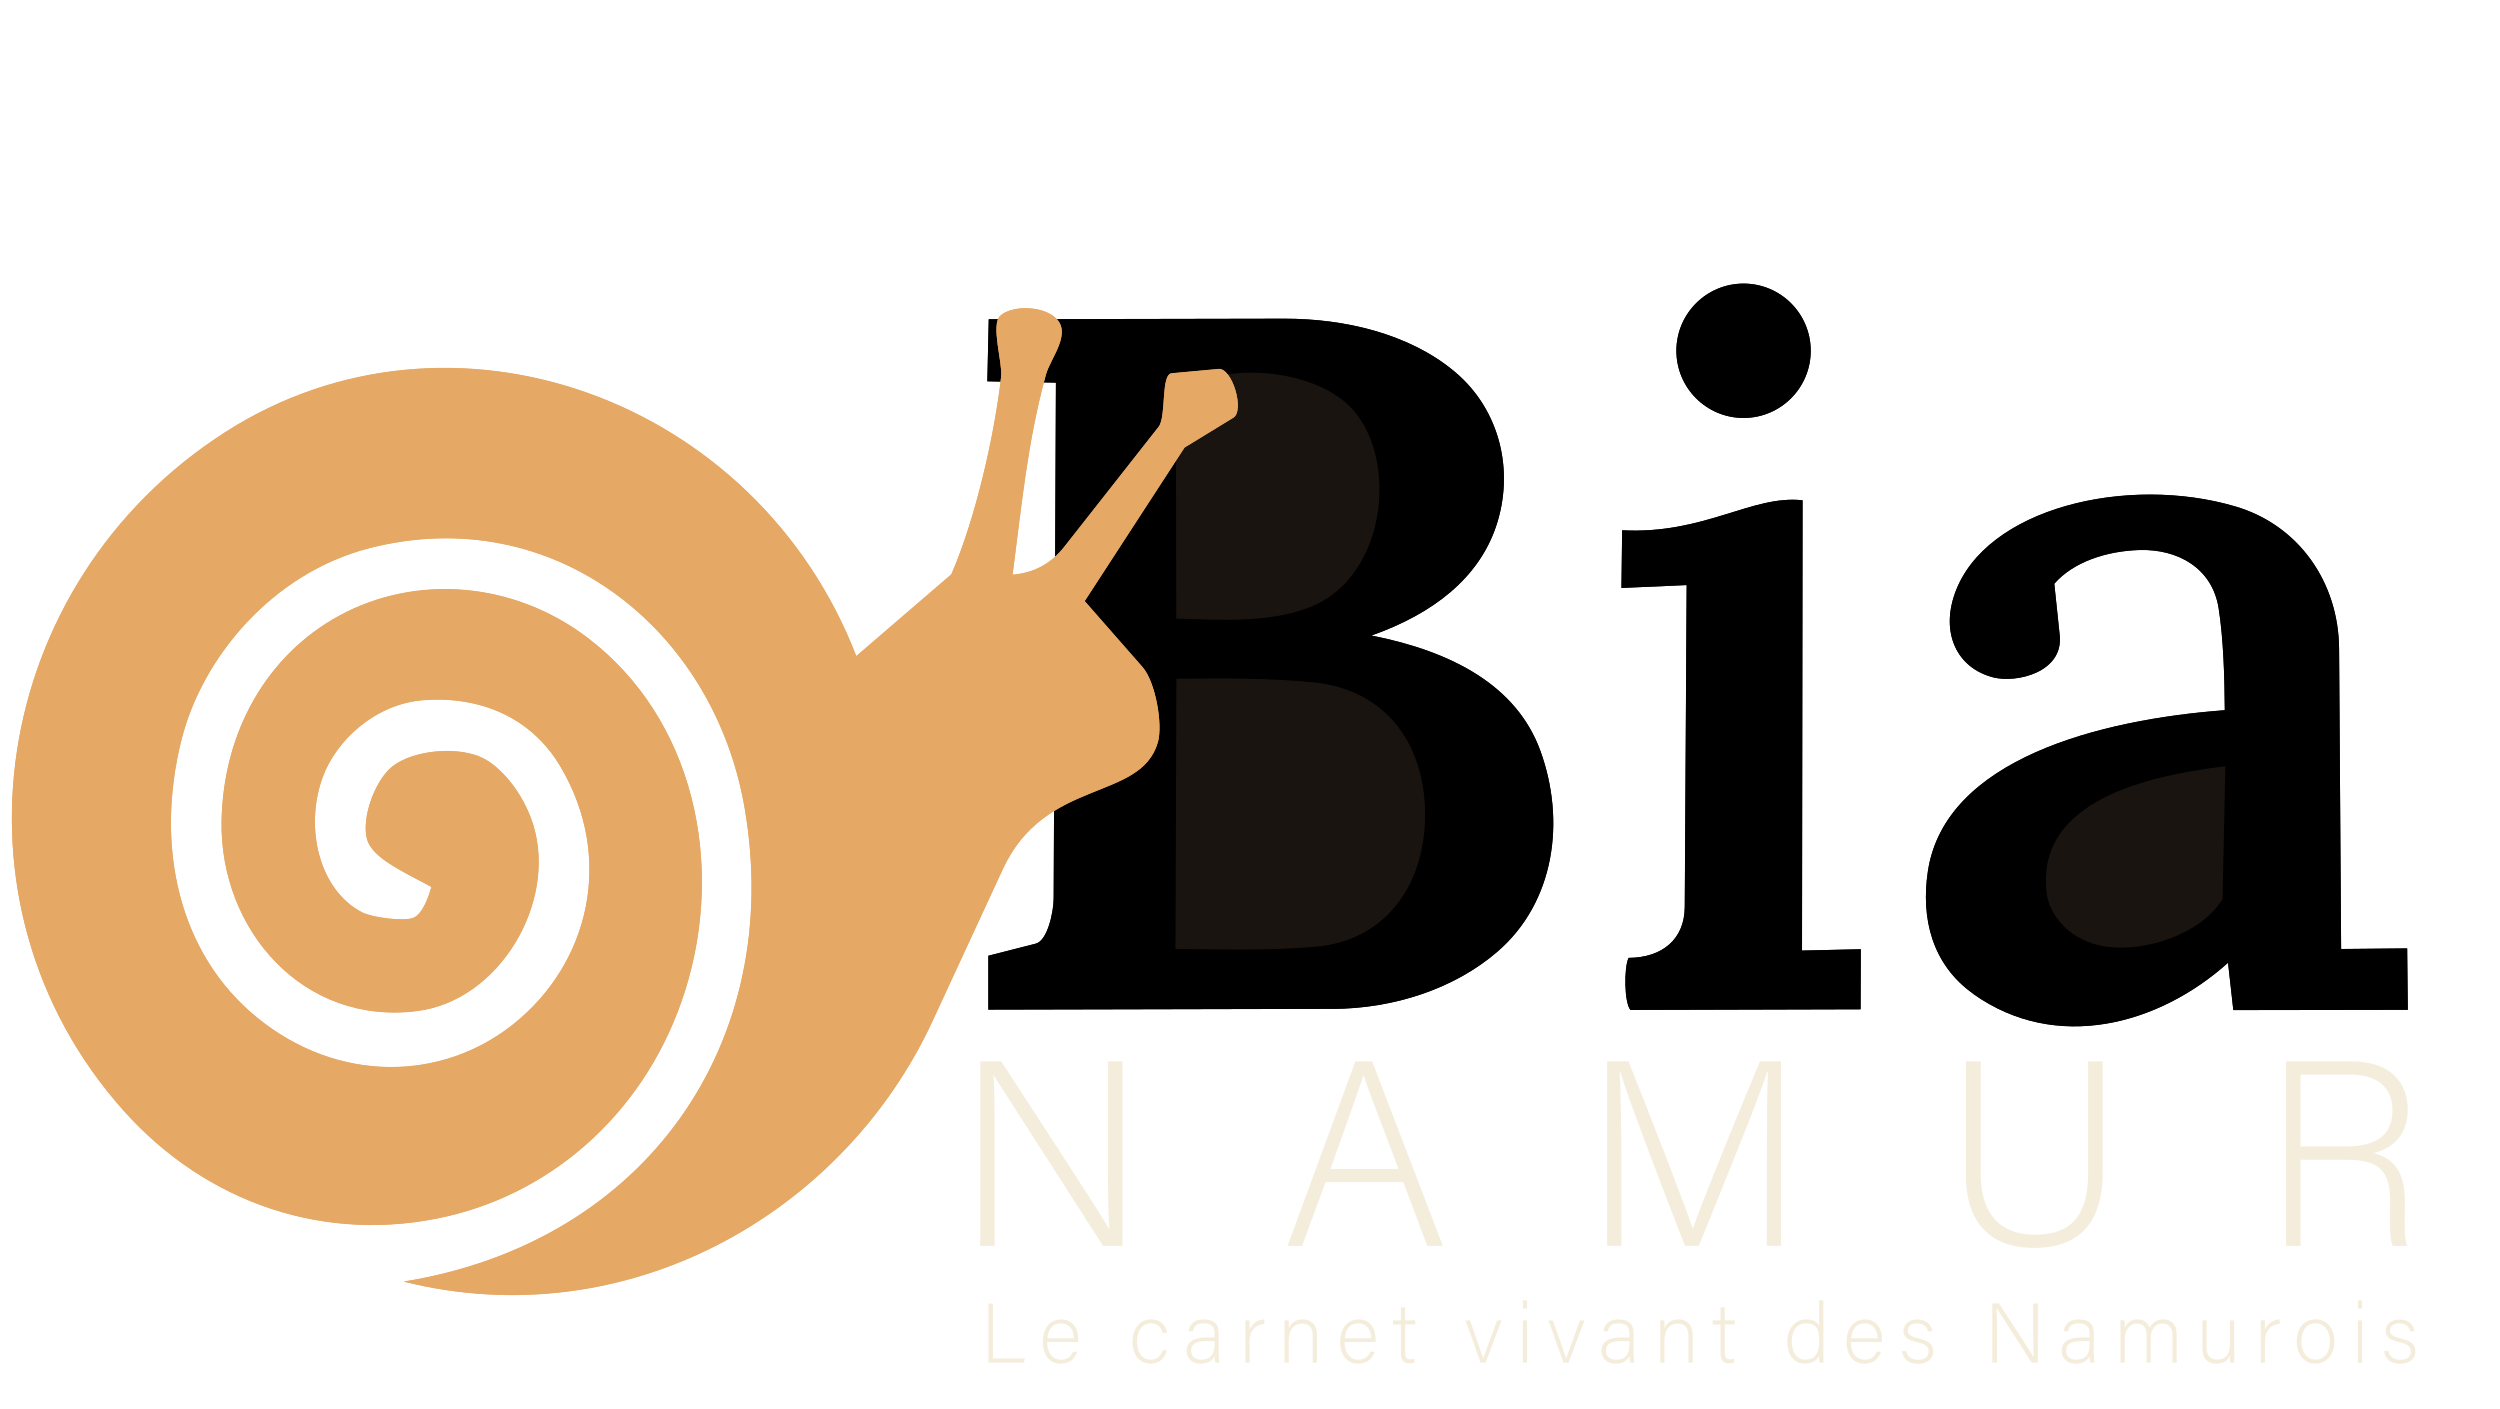
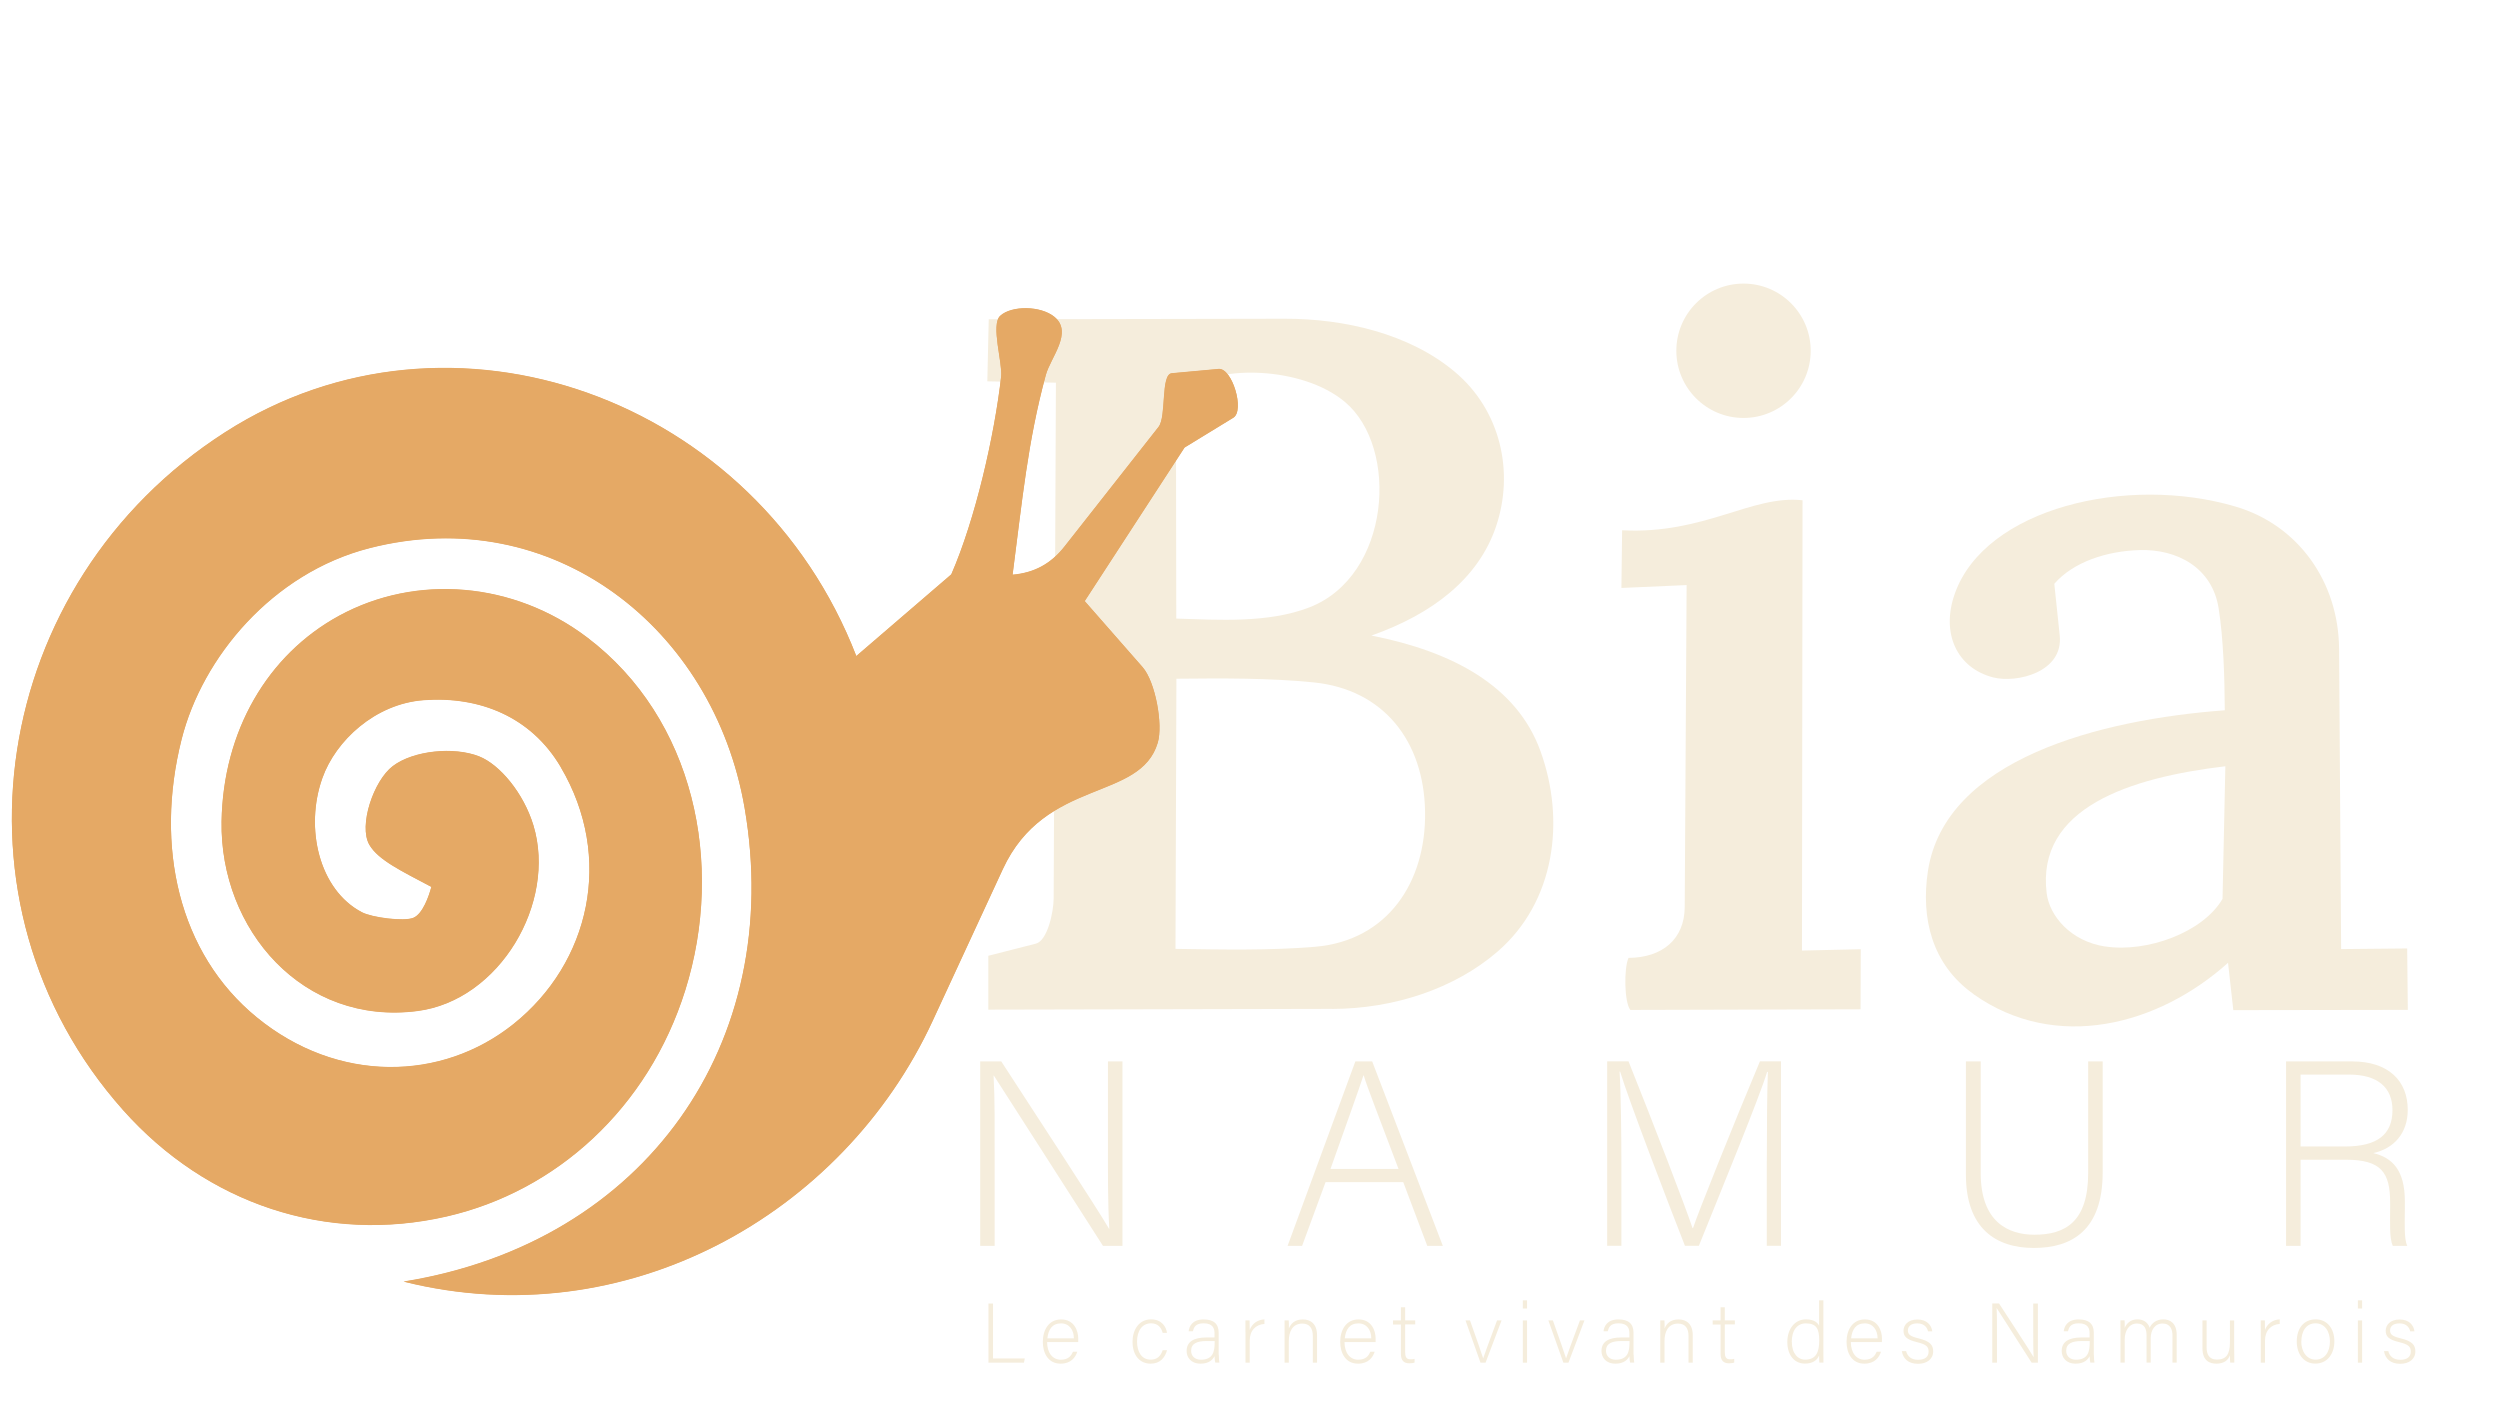
<svg xmlns="http://www.w3.org/2000/svg" id="Calque_1" baseProfile="tiny" version="1.2" viewBox="0 0 355 200">
  <g>
-     <path d="M257.13,49.81c0-5.27-4.27-9.54-9.54-9.54s-9.54,4.27-9.54,9.54,4.27,9.54,9.54,9.54,9.54-4.27,9.54-9.54ZM189.15,143.26c8.75-.02,17.4-2.86,23.52-8.16,8.11-7.02,9.67-18.54,6.07-28.47-3.34-9.2-12.41-14.11-24-16.39,8.77-3.09,15.19-8.14,17.68-15.44,2.65-7.76.67-16.56-5.86-22.03-6.45-5.4-15.66-7.53-24.17-7.52l-41.99.08-.2,8.81,9.74.19-.32,73.22c0,1.98-.89,6.02-2.53,6.44l-6.74,1.72v7.65l48.8-.11h0ZM280.22,141.14c11.74,8.33,26.3,4.41,36.16-4.44l.75,6.72,24.78-.04-.09-8.72-9.38.09-.29-42.63c-.06-9.5-5.77-17.56-14.68-20.2-15.4-4.56-35.57.21-39.88,12.34-2,5.64.28,10.58,5.43,11.91,3.34.87,10.01-.73,9.46-5.96l-.77-7.33c2.72-3.12,7.47-4.66,12.14-4.79,5.28-.14,10.29,2.47,11.2,8.29.69,4.42.84,9.85.87,14.46-17.71,1.32-39.75,6.94-42.16,22.86-1,6.64.55,13.23,6.46,17.42v.02ZM231.51,143.41l32.7-.09.03-8.53-8.35.19.08-63.94c-7.2-.8-13.94,4.87-25.62,4.26l-.1,8.19,9.26-.41-.27,45.72c-.03,4.57-3.18,7.19-7.98,7.22-.68,1.47-.61,6.32.26,7.39h-.01Z" fill="#1A1410" />
    <g>
-       <path d="M280.22,141.14c-5.91-4.19-7.46-10.78-6.46-17.42,2.41-15.93,24.45-21.55,42.16-22.86-.03-4.61-.18-10.04-.87-14.46-.91-5.82-5.92-8.44-11.2-8.29-4.67.13-9.43,1.67-12.14,4.79l.77,7.33c.55,5.22-6.12,6.82-9.46,5.96-5.15-1.34-7.44-6.28-5.43-11.91,4.31-12.13,24.49-16.9,39.88-12.34,8.91,2.64,14.61,10.7,14.68,20.2l.29,42.63,9.38-.09.09,8.72-24.78.04-.75-6.72c-9.86,8.85-24.42,12.77-36.16,4.44v-.02ZM298.96,134.4c5.88.89,13.83-1.96,16.64-6.76l.4-18.83c-13.51,1.6-26.89,5.89-25.37,18.05.4,3.18,3.38,6.8,8.33,7.55h0Z" />
+       <path d="M280.22,141.14c-5.91-4.19-7.46-10.78-6.46-17.42,2.41-15.93,24.45-21.55,42.16-22.86-.03-4.61-.18-10.04-.87-14.46-.91-5.82-5.92-8.44-11.2-8.29-4.67.13-9.43,1.67-12.14,4.79l.77,7.33c.55,5.22-6.12,6.82-9.46,5.96-5.15-1.34-7.44-6.28-5.43-11.91,4.31-12.13,24.49-16.9,39.88-12.34,8.91,2.64,14.61,10.7,14.68,20.2l.29,42.63,9.38-.09.09,8.72-24.78.04-.75-6.72c-9.86,8.85-24.42,12.77-36.16,4.44v-.02ZM298.96,134.4c5.88.89,13.83-1.96,16.64-6.76l.4-18.83c-13.51,1.6-26.89,5.89-25.37,18.05.4,3.18,3.38,6.8,8.33,7.55h0Z" fill="#f5eddc" />
      <g>
-         <path d="M231.51,143.41c-.87-1.07-.93-5.92-.26-7.39,4.8-.03,7.95-2.65,7.98-7.22l.27-45.72-9.26.41.1-8.19c11.69.61,18.42-5.06,25.62-4.26l-.08,63.94,8.35-.19-.03,8.53-32.7.09h.01Z" />
-         <circle cx="247.58" cy="49.81" r="9.54" />
+         <path d="M231.51,143.41c-.87-1.07-.93-5.92-.26-7.39,4.8-.03,7.95-2.65,7.98-7.22l.27-45.72-9.26.41.1-8.19c11.69.61,18.42-5.06,25.62-4.26l-.08,63.94,8.35-.19-.03,8.53-32.7.09h0Z" fill="#f5eddc" />
+         <circle cx="247.58" cy="49.81" r="9.54" fill="#f5eddc" />
      </g>
    </g>
-     <path d="M189.15,143.26l-48.81.11v-7.65l6.75-1.72c1.64-.42,2.52-4.46,2.53-6.44l.32-73.22-9.74-.19.2-8.81,41.99-.08c8.51-.02,17.72,2.12,24.17,7.52,6.53,5.46,8.51,14.27,5.86,22.03-2.49,7.3-8.91,12.35-17.68,15.44,11.59,2.28,20.67,7.19,24,16.39,3.6,9.93,2.04,21.45-6.07,28.47-6.12,5.3-14.78,8.14-23.52,8.16h0ZM185.9,86.26c11.58-4.46,12.84-22.7,5.06-29.2-6.16-5.15-18.16-5.09-21.42-2.06-1.23,1.14-2.55,4.58-2.55,6.36l.04,26.48c5.99.18,13.03.67,18.87-1.58ZM202.36,115.21c-.18-9.98-5.9-17.31-15.82-18.31-6.24-.63-13.05-.59-19.49-.52l-.13,38.36c6.57.1,13.53.24,19.85-.3,10.27-.88,15.77-9.19,15.59-19.22h0Z" />
+     <path d="M189.15,143.26l-48.81.11v-7.65l6.75-1.72c1.64-.42,2.52-4.46,2.53-6.44l.32-73.22-9.74-.19.2-8.81,41.99-.08c8.51-.02,17.72,2.12,24.17,7.52,6.53,5.46,8.51,14.27,5.86,22.03-2.49,7.3-8.91,12.35-17.68,15.44,11.59,2.28,20.67,7.19,24,16.39,3.6,9.93,2.04,21.45-6.07,28.47-6.12,5.3-14.78,8.14-23.52,8.16h0ZM185.9,86.26c11.58-4.46,12.84-22.7,5.06-29.2-6.16-5.15-18.16-5.09-21.42-2.06-1.23,1.14-2.55,4.58-2.55,6.36l.04,26.48c5.99.18,13.03.67,18.87-1.58h0ZM202.36,115.21c-.18-9.98-5.9-17.31-15.82-18.31-6.24-.63-13.05-.59-19.49-.52l-.13,38.36c6.57.1,13.53.24,19.85-.3,10.27-.88,15.77-9.19,15.59-19.22h0Z" fill="#f5eddc" />
  </g>
  <g>
-     <path d="M79.63,108.93c7.57,12.84,4.13,27.77-6.69,36.45-10.23,8.2-25.01,8.44-36.46-.91-11.16-9.11-14.52-24.34-10.7-39.5,2.93-11.62,12.88-23.63,26.71-27.16,26.05-6.66,48.86,11.42,53.24,36.9,5.74,33.36-14.05,61.73-48.41,67.26,31.49,7.89,62.37-9.47,75.11-37.03l9.96-21.53c6.04-13.05,19.53-9.56,22.01-17.98.76-2.58-.34-8.63-2.15-10.7l-8.23-9.39,14.18-21.81,6.92-4.23c1.66-1.01-.16-7.09-2.08-6.92l-6.65.61c-1.61.15-.73,6.15-1.88,7.62l-13.36,16.99c-1.95,2.48-4.33,3.73-7.37,4,1.37-10.49,2.14-18.88,4.72-28.37.68-2.49,3.91-6.04,1.22-8.25-1.95-1.6-6.11-1.62-7.7-.14-1.37,1.27.36,6.7.14,8.62-.96,8.45-3.68,20.3-7.08,28.09l-13.49,11.6c-14.21-36.72-57.6-52.32-89.62-31.79C-1.41,82.76-8.62,128.29,17.48,157.62c11.89,13.36,28.93,19,45.93,15.1,15.58-3.57,28.64-15.4,33.89-32.12,5.64-17.97,1.27-38.58-13.92-50.09-10.46-7.93-24.27-9.05-35.24-3.08-10.17,5.55-16.46,16.38-16.68,29.18-.26,15.39,11.57,29.05,27.84,26.93,11.65-1.52,19.76-15.38,16.44-26.35-1.39-4.57-4.76-8.63-7.72-9.8-3.56-1.4-9.31-.84-12.24,1.38-2.72,2.05-4.9,8.47-3.33,11.18,1.26,2.16,4.57,3.73,8.8,5.97-.34,1.3-1.22,3.85-2.56,4.4s-5.87-.04-7.3-.79c-6.09-3.18-8.14-11.96-5.62-19.06,1.88-5.3,7.49-10.56,14.4-11.07,7.9-.58,15.23,2.34,19.45,9.5v.03Z" fill="#E5A965" />
-     <path d="M79.63,108.93c-4.22-7.16-11.56-10.08-19.45-9.5-6.91.51-12.52,5.77-14.4,11.07-2.53,7.1-.47,15.88,5.62,19.06,1.43.75,5.96,1.34,7.3.79s2.22-3.1,2.56-4.4c-4.23-2.25-7.54-3.81-8.8-5.97-1.58-2.71.61-9.13,3.33-11.18,2.94-2.22,8.68-2.78,12.24-1.38,2.96,1.16,6.34,5.23,7.72,9.8,3.33,10.97-4.79,24.83-16.44,26.35-16.27,2.13-28.1-11.54-27.84-26.93.22-12.8,6.5-23.63,16.68-29.18,10.96-5.98,24.77-4.85,35.24,3.08,15.19,11.51,19.56,32.11,13.92,50.09-5.25,16.73-18.3,28.55-33.89,32.12-17.01,3.9-34.04-1.74-45.93-15.1C-8.62,128.32-1.4,82.79,31.98,61.39c32.02-20.53,75.41-4.93,89.62,31.79l13.49-11.6c3.4-7.79,6.12-19.64,7.08-28.09.22-1.92-1.5-7.35-.14-8.62,1.6-1.49,5.75-1.46,7.7.14,2.69,2.2-.55,5.76-1.22,8.25-2.58,9.49-3.35,17.88-4.72,28.37,3.05-.27,5.42-1.52,7.37-4l13.36-16.99c1.16-1.47.28-7.48,1.88-7.62l6.65-.61c1.92-.18,3.74,5.9,2.08,6.92l-6.92,4.23-14.18,21.81,8.23,9.39c1.81,2.07,2.91,8.12,2.15,10.7-2.48,8.42-15.97,4.92-22.01,17.98l-9.96,21.53c-12.74,27.56-43.61,44.92-75.11,37.03,34.37-5.53,54.15-33.9,48.41-67.26-4.38-25.48-27.19-43.56-53.24-36.9-13.83,3.54-23.78,15.54-26.71,27.16-3.82,15.16-.46,30.38,10.7,39.5,11.46,9.35,26.23,9.11,36.46.91,10.82-8.67,14.25-23.61,6.69-36.45v-.03Z" fill="#E5A965" />
+     <path d="M79.63,108.93c7.57,12.84,4.13,27.77-6.69,36.45-10.23,8.2-25.01,8.44-36.46-.91-11.16-9.11-14.52-24.34-10.7-39.5,2.93-11.62,12.88-23.63,26.71-27.16,26.05-6.66,48.86,11.42,53.24,36.9,5.74,33.36-14.05,61.73-48.41,67.26,31.49,7.89,62.37-9.47,75.11-37.03l9.96-21.53c6.04-13.05,19.53-9.56,22.01-17.98.76-2.58-.34-8.63-2.15-10.7l-8.23-9.39,14.18-21.81,6.92-4.23c1.66-1.01-.16-7.09-2.08-6.92l-6.65.61c-1.61.15-.73,6.15-1.88,7.62l-13.36,16.99c-1.95,2.48-4.33,3.73-7.37,4,1.37-10.49,2.14-18.88,4.72-28.37.68-2.49,3.91-6.04,1.22-8.25-1.95-1.6-6.11-1.62-7.7-.14-1.37,1.27.36,6.7.14,8.62-.96,8.45-3.68,20.3-7.08,28.09l-13.49,11.6c-14.21-36.72-57.6-52.32-89.62-31.79C-1.41,82.76-8.62,128.29,17.48,157.62c11.89,13.36,28.93,19,45.93,15.1,15.58-3.57,28.64-15.4,33.89-32.12,5.64-17.97,1.27-38.58-13.92-50.09-10.46-7.93-24.27-9.05-35.24-3.08-10.17,5.55-16.46,16.38-16.68,29.18-.26,15.39,11.57,29.05,27.84,26.93,11.65-1.52,19.76-15.38,16.44-26.35-1.39-4.57-4.76-8.63-7.72-9.8-3.56-1.4-9.31-.84-12.24,1.38-2.72,2.05-4.9,8.47-3.33,11.18,1.26,2.16,4.57,3.73,8.8,5.97-.34,1.3-1.22,3.85-2.56,4.4s-5.87-.04-7.3-.79c-6.09-3.18-8.14-11.96-5.62-19.06,1.88-5.3,7.49-10.56,14.4-11.07,7.9-.58,15.23,2.34,19.45,9.5v.03h0Z" fill="#e5a965" />
+     <path d="M79.63,108.93c-4.22-7.16-11.56-10.08-19.45-9.5-6.91.51-12.52,5.77-14.4,11.07-2.53,7.1-.47,15.88,5.62,19.06,1.43.75,5.96,1.34,7.3.79s2.22-3.1,2.56-4.4c-4.23-2.25-7.54-3.81-8.8-5.97-1.58-2.71.61-9.13,3.33-11.18,2.94-2.22,8.68-2.78,12.24-1.38,2.96,1.16,6.34,5.23,7.72,9.8,3.33,10.97-4.79,24.83-16.44,26.35-16.27,2.13-28.1-11.54-27.84-26.93.22-12.8,6.5-23.63,16.68-29.18,10.96-5.98,24.77-4.85,35.24,3.08,15.19,11.51,19.56,32.11,13.92,50.09-5.25,16.73-18.3,28.55-33.89,32.12-17.01,3.9-34.04-1.74-45.93-15.1C-8.62,128.32-1.4,82.79,31.98,61.39c32.02-20.53,75.41-4.93,89.62,31.79l13.49-11.6c3.4-7.79,6.12-19.64,7.08-28.09.22-1.92-1.5-7.35-.14-8.62,1.6-1.49,5.75-1.46,7.7.14,2.69,2.2-.55,5.76-1.22,8.25-2.58,9.49-3.35,17.88-4.72,28.37,3.05-.27,5.42-1.52,7.37-4l13.36-16.99c1.16-1.47.28-7.48,1.88-7.62l6.65-.61c1.92-.18,3.74,5.9,2.08,6.92l-6.92,4.23-14.18,21.81,8.23,9.39c1.81,2.07,2.91,8.12,2.15,10.7-2.48,8.42-15.97,4.92-22.01,17.98l-9.96,21.53c-12.74,27.56-43.61,44.92-75.11,37.03,34.37-5.53,54.15-33.9,48.41-67.26-4.38-25.48-27.19-43.56-53.24-36.9-13.83,3.54-23.78,15.54-26.71,27.16-3.82,15.16-.46,30.38,10.7,39.5,11.46,9.35,26.23,9.11,36.46.91,10.82-8.67,14.25-23.61,6.69-36.45v-.03h0Z" fill="#e5a965" />
  </g>
  <g>
-     <path d="M139.19,176.91v-26.19h2.99c4.08,6.29,13.66,20.92,15.3,23.76h.04c-.22-3.78-.19-7.63-.19-11.9v-11.86h2.06v26.19h-2.77c-3.89-6.06-13.62-21.29-15.49-24.17h-.04c.19,3.44.15,7.26.15,12.01v12.16h-2.06.01Z" fill="#F5EDDC" />
-     <path d="M188.23,167.86l-3.33,9.05h-2.06l9.62-26.19h2.39l10.03,26.19h-2.21l-3.41-9.05h-11.04,0ZM198.59,165.99c-2.92-7.78-4.42-11.52-4.94-13.28h-.04c-.64,1.98-2.32,6.62-4.68,13.28h9.66Z" fill="#F5EDDC" />
-     <path d="M250.89,164.86c0-5.12.04-10.03.15-12.65h-.11c-1.05,3.52-6.36,16.42-9.69,24.69h-1.98c-2.51-6.4-8.01-20.76-9.2-24.73h-.08c.19,2.99.26,9.09.26,13.58v11.15h-2.02v-26.19h3.03c3.59,8.98,8.12,20.73,9.09,23.68h.07c.6-1.91,5.84-14.97,9.5-23.68h2.99v26.19h-2.02v-12.05h0Z" fill="#F5EDDC" />
-     <path d="M281.26,150.72v15.86c0,6.96,3.93,8.75,7.63,8.75,4.38,0,7.63-1.83,7.63-8.75v-15.86h2.06v15.75c0,8.19-4.34,10.74-9.77,10.74s-9.65-2.81-9.65-10.4v-16.09h2.1,0Z" fill="#F5EDDC" />
-     <path d="M326.68,164.68v12.23h-2.06v-26.19h9.39c5.16,0,7.89,2.77,7.89,6.88,0,3.33-1.98,5.5-4.9,6.14,2.69.64,4.49,2.39,4.49,6.85v1.01c0,1.83-.15,4.3.34,5.31h-2.06c-.49-1.12-.37-3.22-.37-5.46v-.67c0-4.3-1.27-6.1-6.29-6.1h-6.44,0ZM326.68,162.8h6.32c4.6,0,6.73-1.72,6.73-5.16,0-3.22-2.1-5.05-6.17-5.05h-6.88v10.21Z" fill="#F5EDDC" />
+     <path d="M139.19,176.91v-26.19h2.99c4.08,6.29,13.66,20.92,15.3,23.76h.04c-.22-3.78-.19-7.63-.19-11.9v-11.86h2.06v26.19h-2.77c-3.89-6.06-13.62-21.29-15.49-24.17h-.04c.19,3.44.15,7.26.15,12.01v12.16h-2.06.01Z" fill="#f5eddc" />
+     <path d="M188.23,167.86l-3.33,9.05h-2.06l9.62-26.19h2.39l10.03,26.19h-2.21l-3.41-9.05h-11.04.01ZM198.59,165.99c-2.92-7.78-4.42-11.52-4.94-13.28h-.04c-.64,1.98-2.32,6.62-4.68,13.28h9.66,0Z" fill="#f5eddc" />
+     <path d="M250.89,164.86c0-5.12.04-10.03.15-12.65h-.11c-1.05,3.52-6.36,16.42-9.69,24.69h-1.98c-2.51-6.4-8.01-20.76-9.2-24.73h-.08c.19,2.99.26,9.09.26,13.58v11.15h-2.02v-26.19h3.03c3.59,8.98,8.12,20.73,9.09,23.68h.07c.6-1.91,5.84-14.97,9.5-23.68h2.99v26.19h-2.02v-12.05h.01Z" fill="#f5eddc" />
+     <path d="M281.26,150.72v15.86c0,6.96,3.93,8.75,7.63,8.75,4.38,0,7.63-1.83,7.63-8.75v-15.86h2.06v15.75c0,8.19-4.34,10.74-9.77,10.74s-9.65-2.81-9.65-10.4v-16.09h2.1,0Z" fill="#f5eddc" />
+     <path d="M326.68,164.68v12.23h-2.06v-26.19h9.39c5.16,0,7.89,2.77,7.89,6.88,0,3.33-1.98,5.5-4.9,6.14,2.69.64,4.49,2.39,4.49,6.85v1.01c0,1.83-.15,4.3.34,5.31h-2.06c-.49-1.12-.37-3.22-.37-5.46v-.67c0-4.3-1.27-6.1-6.29-6.1h-6.44,0ZM326.68,162.8h6.32c4.6,0,6.73-1.72,6.73-5.16,0-3.22-2.1-5.05-6.17-5.05h-6.88v10.21Z" fill="#f5eddc" />
  </g>
  <g>
-     <path d="M140.36,185.1h.65v7.8h4.51l-.12.6h-5.04v-8.4h0Z" fill="#F5EDDC" />
-     <path d="M148.69,190.57c.01,1.55.79,2.51,1.94,2.51s1.51-.64,1.73-1.13h.61c-.25.79-.89,1.69-2.36,1.69-1.82,0-2.53-1.57-2.53-3.09,0-1.71.85-3.19,2.6-3.19,1.85,0,2.43,1.59,2.43,2.72,0,.17,0,.34-.01.49h-4.41ZM152.49,190.04c-.01-1.19-.66-2.12-1.83-2.12-1.24,0-1.8.86-1.93,2.12h3.77-.01Z" fill="#F5EDDC" />
-     <path d="M165.72,191.73c-.29,1.05-.98,1.91-2.33,1.91-1.5,0-2.57-1.12-2.57-3.12,0-1.64.88-3.17,2.64-3.17,1.52,0,2.15,1.08,2.25,1.92h-.61c-.18-.7-.64-1.36-1.65-1.36-1.27,0-1.99,1.08-1.99,2.58s.67,2.58,1.93,2.58c.88,0,1.4-.44,1.71-1.34h.62Z" fill="#F5EDDC" />
-     <path d="M173.07,192.35c0,.53.05.95.08,1.14h-.58c-.05-.14-.08-.41-.11-.92-.2.44-.73,1.07-1.97,1.07-1.39,0-1.99-.9-1.99-1.8,0-1.32,1.02-1.92,2.82-1.92h1.14v-.61c0-.6-.18-1.4-1.55-1.4-1.21,0-1.39.64-1.52,1.13h-.6c.07-.66.48-1.68,2.13-1.68,1.37,0,2.13.58,2.13,1.89v3.11h.02ZM172.48,190.43h-1.18c-1.33,0-2.16.35-2.16,1.38,0,.75.54,1.27,1.38,1.27,1.71,0,1.96-1.14,1.96-2.43v-.22h0Z" fill="#F5EDDC" />
-     <path d="M176.85,189.13c0-1.01-.01-1.44-.01-1.63h.59c.01.19.02.58.02,1.34.35-.9,1.12-1.44,2.09-1.49v.65c-1.25.08-2.09.95-2.09,2.38v3.12h-.6v-4.37h0Z" fill="#F5EDDC" />
-     <path d="M182.41,189.01c0-.53,0-1.03-.01-1.51h.59c.02.19.04.97.02,1.14.26-.61.76-1.28,1.99-1.28,1.07,0,2.01.6,2.01,2.25v3.89h-.6v-3.79c0-1.07-.44-1.76-1.49-1.76-1.43,0-1.92,1.19-1.92,2.49v3.06h-.6v-4.49h.01Z" fill="#F5EDDC" />
-     <path d="M190.92,190.57c.01,1.55.79,2.51,1.94,2.51s1.51-.64,1.73-1.13h.61c-.25.79-.89,1.69-2.36,1.69-1.82,0-2.53-1.57-2.53-3.09,0-1.71.85-3.19,2.6-3.19,1.85,0,2.43,1.59,2.43,2.72,0,.17,0,.34-.01.49h-4.41ZM194.72,190.04c-.01-1.19-.66-2.12-1.83-2.12-1.24,0-1.8.86-1.93,2.12h3.77-.01Z" fill="#F5EDDC" />
-     <path d="M197.81,187.5h1.12v-1.87h.6v1.87h1.43v.56h-1.43v3.9c0,.67.14,1.06.72,1.06.18,0,.43-.01.62-.07v.53c-.2.08-.49.11-.74.11-.77,0-1.2-.38-1.2-1.34v-4.17h-1.12v-.58Z" fill="#F5EDDC" />
-     <path d="M208.74,187.5c.97,2.75,1.64,4.62,1.87,5.39h.01c.13-.44.8-2.23,1.97-5.39h.64l-2.27,6h-.72l-2.13-6h.64-.01Z" fill="#F5EDDC" />
-     <path d="M216.24,184.65h.6v1.16h-.6v-1.16ZM216.24,187.5h.6v6h-.6v-6Z" fill="#F5EDDC" />
-     <path d="M220.51,187.5c.97,2.75,1.64,4.62,1.87,5.39h.01c.13-.44.8-2.23,1.97-5.39h.64l-2.27,6h-.72l-2.13-6h.64-.01Z" fill="#F5EDDC" />
-     <path d="M231.98,192.35c0,.53.05.95.08,1.14h-.58c-.05-.14-.08-.41-.11-.92-.2.44-.73,1.07-1.97,1.07-1.39,0-1.99-.9-1.99-1.8,0-1.32,1.02-1.92,2.82-1.92h1.14v-.61c0-.6-.18-1.4-1.55-1.4-1.21,0-1.39.64-1.52,1.13h-.6c.07-.66.48-1.68,2.13-1.68,1.37,0,2.13.58,2.13,1.89v3.11h.02ZM231.39,190.43h-1.18c-1.33,0-2.16.35-2.16,1.38,0,.75.54,1.27,1.38,1.27,1.71,0,1.96-1.14,1.96-2.43v-.22h0Z" fill="#F5EDDC" />
-     <path d="M235.76,189.01c0-.53,0-1.03-.01-1.51h.59c.02.19.04.97.02,1.14.26-.61.76-1.28,1.99-1.28,1.07,0,2.01.6,2.01,2.25v3.89h-.6v-3.79c0-1.07-.44-1.76-1.49-1.76-1.43,0-1.92,1.19-1.92,2.49v3.06h-.6v-4.49h.01Z" fill="#F5EDDC" />
-     <path d="M243.2,187.5h1.12v-1.87h.6v1.87h1.43v.56h-1.43v3.9c0,.67.14,1.06.72,1.06.18,0,.43-.01.62-.07v.53c-.2.08-.49.11-.74.11-.77,0-1.2-.38-1.2-1.34v-4.17h-1.12v-.58Z" fill="#F5EDDC" />
-     <path d="M258.92,184.65v7.11c0,.58,0,1.13.01,1.73h-.58c-.02-.14-.04-.71-.04-1.01-.3.73-.97,1.15-2.01,1.15-1.56,0-2.5-1.27-2.5-3.07s1.02-3.21,2.65-3.21c1.2,0,1.68.52,1.86.9v-3.6h.61ZM254.44,190.54c0,1.64.85,2.53,1.88,2.53,1.58,0,2.01-1.09,2.01-2.72s-.37-2.43-1.91-2.43c-1.19,0-1.99.95-1.99,2.63h0Z" fill="#F5EDDC" />
-     <path d="M262.82,190.57c.01,1.55.79,2.51,1.94,2.51s1.51-.64,1.73-1.13h.61c-.25.79-.89,1.69-2.36,1.69-1.82,0-2.53-1.57-2.53-3.09,0-1.71.85-3.19,2.6-3.19,1.85,0,2.43,1.59,2.43,2.72,0,.17,0,.34-.01.49h-4.41ZM266.62,190.04c-.01-1.19-.66-2.12-1.83-2.12-1.24,0-1.8.86-1.93,2.12h3.77-.01Z" fill="#F5EDDC" />
-     <path d="M270.66,191.84c.2.78.76,1.25,1.7,1.25,1.07,0,1.5-.49,1.5-1.16s-.29-1.02-1.63-1.34c-1.55-.37-1.93-.84-1.93-1.63s.62-1.59,1.98-1.59,2,.83,2.1,1.68h-.6c-.11-.5-.5-1.13-1.52-1.13s-1.34.52-1.34,1c0,.55.29.83,1.48,1.12,1.69.41,2.11.96,2.11,1.86,0,1.09-.89,1.76-2.15,1.76-1.37,0-2.13-.72-2.3-1.8h.61v-.02Z" fill="#F5EDDC" />
-     <path d="M282.9,193.49v-8.4h.96c1.31,2.01,4.38,6.7,4.91,7.62h.01c-.07-1.21-.06-2.45-.06-3.81v-3.8h.66v8.4h-.89c-1.25-1.94-4.37-6.82-4.96-7.75h-.01c.06,1.1.05,2.33.05,3.85v3.9h-.67Z" fill="#F5EDDC" />
-     <path d="M297.33,192.35c0,.53.05.95.08,1.14h-.58c-.05-.14-.08-.41-.11-.92-.2.44-.73,1.07-1.97,1.07-1.39,0-1.99-.9-1.99-1.8,0-1.32,1.02-1.92,2.82-1.92h1.14v-.61c0-.6-.18-1.4-1.55-1.4-1.21,0-1.39.64-1.52,1.13h-.6c.07-.66.48-1.68,2.13-1.68,1.37,0,2.14.58,2.14,1.89v3.11h0ZM296.74,190.43h-1.18c-1.33,0-2.16.35-2.16,1.38,0,.75.54,1.27,1.38,1.27,1.71,0,1.96-1.14,1.96-2.43v-.22h0Z" fill="#F5EDDC" />
-     <path d="M301.11,189.04c0-.52,0-1.08-.01-1.55h.59c.01.2.04.72.02,1.07.25-.6.8-1.21,1.8-1.21.84,0,1.5.42,1.74,1.19.3-.62.9-1.19,1.96-1.19.92,0,1.88.53,1.88,2.19v3.95h-.6v-3.87c0-.8-.29-1.68-1.4-1.68s-1.69.94-1.69,2.1v3.45h-.59v-3.86c0-.88-.26-1.69-1.37-1.69s-1.73,1.03-1.73,2.25v3.3h-.6v-4.45h0Z" fill="#F5EDDC" />
-     <path d="M317.26,191.74c0,.59.01,1.52.01,1.75h-.58c-.02-.16-.04-.55-.04-1.04-.25.71-.86,1.19-1.93,1.19-.86,0-1.97-.34-1.97-2.17v-3.97h.59v3.83c0,.88.28,1.73,1.46,1.73,1.34,0,1.85-.76,1.85-2.47v-3.08h.6v4.25-.02Z" fill="#F5EDDC" />
-     <path d="M321.03,189.13c0-1.01-.01-1.44-.01-1.63h.59c.01.19.02.58.02,1.34.35-.9,1.12-1.44,2.09-1.49v.65c-1.25.08-2.09.95-2.09,2.38v3.12h-.6v-4.37h0Z" fill="#F5EDDC" />
-     <path d="M331.48,190.48c0,1.67-.92,3.15-2.71,3.15-1.62,0-2.63-1.33-2.63-3.14s.95-3.14,2.69-3.14c1.59,0,2.65,1.25,2.65,3.13ZM326.78,190.49c0,1.43.77,2.58,2.04,2.58s2.03-1.07,2.03-2.58c0-1.42-.72-2.58-2.05-2.58s-2.01,1.14-2.01,2.58h-.01Z" fill="#F5EDDC" />
-     <path d="M334.82,184.65h.6v1.16h-.6v-1.16ZM334.82,187.5h.6v6h-.6v-6Z" fill="#F5EDDC" />
-     <path d="M339.13,191.84c.2.78.76,1.25,1.7,1.25,1.07,0,1.5-.49,1.5-1.16s-.29-1.02-1.63-1.34c-1.55-.37-1.93-.84-1.93-1.63s.62-1.59,1.98-1.59,2,.83,2.1,1.68h-.6c-.11-.5-.5-1.13-1.52-1.13s-1.34.52-1.34,1c0,.55.29.83,1.48,1.12,1.69.41,2.11.96,2.11,1.86,0,1.09-.89,1.76-2.15,1.76-1.37,0-2.13-.72-2.3-1.8h.61v-.02Z" fill="#F5EDDC" />
+     <path d="M140.36,185.1h.65v7.8h4.51l-.12.6h-5.04v-8.4h0Z" fill="#f5eddc" />
+     <path d="M148.69,190.57c0,1.55.79,2.51,1.94,2.51s1.51-.64,1.73-1.13h.61c-.25.79-.89,1.69-2.36,1.69-1.82,0-2.53-1.57-2.53-3.09,0-1.71.85-3.19,2.6-3.19,1.85,0,2.43,1.59,2.43,2.72v.49h-4.42ZM152.49,190.04c0-1.19-.66-2.12-1.83-2.12-1.24,0-1.8.86-1.93,2.12h3.77-.01Z" fill="#f5eddc" />
+     <path d="M165.72,191.73c-.29,1.05-.98,1.91-2.33,1.91-1.5,0-2.57-1.12-2.57-3.12,0-1.64.88-3.17,2.64-3.17,1.52,0,2.15,1.08,2.25,1.92h-.61c-.18-.7-.64-1.36-1.65-1.36-1.27,0-1.99,1.08-1.99,2.58s.67,2.58,1.93,2.58c.88,0,1.4-.44,1.71-1.34h.62Z" fill="#f5eddc" />
+     <path d="M173.07,192.35c0,.53.05.95.08,1.14h-.58c-.05-.14-.08-.41-.11-.92-.2.44-.73,1.07-1.97,1.07-1.39,0-1.99-.9-1.99-1.8,0-1.32,1.02-1.92,2.82-1.92h1.14v-.61c0-.6-.18-1.4-1.55-1.4-1.21,0-1.39.64-1.52,1.13h-.6c.07-.66.48-1.68,2.13-1.68,1.37,0,2.13.58,2.13,1.89v3.11h.02ZM172.48,190.43h-1.18c-1.33,0-2.16.35-2.16,1.38,0,.75.54,1.27,1.38,1.27,1.71,0,1.96-1.14,1.96-2.43v-.22h0Z" fill="#f5eddc" />
+     <path d="M176.85,189.13v-1.63h.59c0,.19.02.58.02,1.34.35-.9,1.12-1.44,2.09-1.49v.65c-1.25.08-2.09.95-2.09,2.38v3.12h-.6v-4.37h0Z" fill="#f5eddc" />
+     <path d="M182.41,189.01v-1.51h.59c.02.19.04.97.02,1.14.26-.61.76-1.28,1.99-1.28,1.07,0,2.01.6,2.01,2.25v3.89h-.6v-3.79c0-1.07-.44-1.76-1.49-1.76-1.43,0-1.92,1.19-1.92,2.49v3.06h-.6v-4.49h0,0Z" fill="#f5eddc" />
+     <path d="M190.92,190.57c0,1.55.79,2.51,1.94,2.51s1.51-.64,1.73-1.13h.61c-.25.79-.89,1.69-2.36,1.69-1.82,0-2.53-1.57-2.53-3.09,0-1.71.85-3.19,2.6-3.19,1.85,0,2.43,1.59,2.43,2.72v.49h-4.42ZM194.72,190.04c0-1.19-.66-2.12-1.83-2.12-1.24,0-1.8.86-1.93,2.12h3.77-.01Z" fill="#f5eddc" />
+     <path d="M197.81,187.5h1.12v-1.87h.6v1.87h1.43v.56h-1.43v3.9c0,.67.14,1.06.72,1.06.18,0,.43,0,.62-.07v.53c-.2.08-.49.11-.74.11-.77,0-1.2-.38-1.2-1.34v-4.17h-1.12v-.58h0Z" fill="#f5eddc" />
+     <path d="M208.74,187.5c.97,2.75,1.64,4.62,1.87,5.39h0c.13-.44.8-2.23,1.97-5.39h.64l-2.27,6h-.72l-2.13-6h.64Z" fill="#f5eddc" />
+     <path d="M216.24,184.65h.6v1.16h-.6v-1.16ZM216.24,187.5h.6v6h-.6v-6Z" fill="#f5eddc" />
+     <path d="M220.51,187.5c.97,2.75,1.64,4.62,1.87,5.39h0c.13-.44.8-2.23,1.97-5.39h.64l-2.27,6h-.72l-2.13-6h.64Z" fill="#f5eddc" />
+     <path d="M231.98,192.35c0,.53.05.95.08,1.14h-.58c-.05-.14-.08-.41-.11-.92-.2.44-.73,1.07-1.97,1.07-1.39,0-1.99-.9-1.99-1.8,0-1.32,1.02-1.92,2.82-1.92h1.14v-.61c0-.6-.18-1.4-1.55-1.4-1.21,0-1.39.64-1.52,1.13h-.6c.07-.66.48-1.68,2.13-1.68,1.37,0,2.13.58,2.13,1.89v3.11h.02ZM231.39,190.43h-1.18c-1.33,0-2.16.35-2.16,1.38,0,.75.54,1.27,1.38,1.27,1.71,0,1.96-1.14,1.96-2.43v-.22h0Z" fill="#f5eddc" />
+     <path d="M235.76,189.01v-1.51h.59c.02.19.04.97.02,1.14.26-.61.76-1.28,1.99-1.28,1.07,0,2.01.6,2.01,2.25v3.89h-.6v-3.79c0-1.07-.44-1.76-1.49-1.76-1.43,0-1.92,1.19-1.92,2.49v3.06h-.6v-4.49h0,0Z" fill="#f5eddc" />
+     <path d="M243.2,187.5h1.12v-1.87h.6v1.87h1.43v.56h-1.43v3.9c0,.67.14,1.06.72,1.06.18,0,.43,0,.62-.07v.53c-.2.08-.49.11-.74.11-.77,0-1.2-.38-1.2-1.34v-4.17h-1.12v-.58h0Z" fill="#f5eddc" />
+     <path d="M258.92,184.65v7.11c0,.58,0,1.13.01,1.73h-.58c-.02-.14-.04-.71-.04-1.01-.3.73-.97,1.15-2.01,1.15-1.56,0-2.5-1.27-2.5-3.07s1.02-3.21,2.65-3.21c1.2,0,1.68.52,1.86.9v-3.6h.61ZM254.44,190.54c0,1.64.85,2.53,1.88,2.53,1.58,0,2.01-1.09,2.01-2.72s-.37-2.43-1.91-2.43c-1.19,0-1.99.95-1.99,2.63h0Z" fill="#f5eddc" />
+     <path d="M262.82,190.57c.01,1.55.79,2.51,1.94,2.51s1.51-.64,1.73-1.13h.61c-.25.79-.89,1.69-2.36,1.69-1.82,0-2.53-1.57-2.53-3.09,0-1.71.85-3.19,2.6-3.19,1.85,0,2.43,1.59,2.43,2.72,0,.17,0,.34-.01.49h-4.41ZM266.62,190.04c-.01-1.19-.66-2.12-1.83-2.12-1.24,0-1.8.86-1.93,2.12h3.77-.01Z" fill="#f5eddc" />
+     <path d="M270.66,191.84c.2.78.76,1.25,1.7,1.25,1.07,0,1.5-.49,1.5-1.16s-.29-1.02-1.63-1.34c-1.55-.37-1.93-.84-1.93-1.63s.62-1.59,1.98-1.59,2,.83,2.1,1.68h-.6c-.11-.5-.5-1.13-1.52-1.13s-1.34.52-1.34,1c0,.55.29.83,1.48,1.12,1.69.41,2.11.96,2.11,1.86,0,1.09-.89,1.76-2.15,1.76-1.37,0-2.13-.72-2.3-1.8h.61v-.02h-.01Z" fill="#f5eddc" />
+     <path d="M282.9,193.49v-8.4h.96c1.31,2.01,4.38,6.7,4.91,7.62h.01c-.07-1.21-.06-2.45-.06-3.81v-3.8h.66v8.4h-.89c-1.25-1.94-4.37-6.82-4.96-7.75h-.01c.06,1.1.05,2.33.05,3.85v3.9h-.67,0Z" fill="#f5eddc" />
+     <path d="M297.33,192.35c0,.53.05.95.08,1.14h-.58c-.05-.14-.08-.41-.11-.92-.2.44-.73,1.07-1.97,1.07-1.39,0-1.99-.9-1.99-1.8,0-1.32,1.02-1.92,2.82-1.92h1.14v-.61c0-.6-.18-1.4-1.55-1.4-1.21,0-1.39.64-1.52,1.13h-.6c.07-.66.48-1.68,2.13-1.68,1.37,0,2.14.58,2.14,1.89v3.11h0ZM296.74,190.43h-1.18c-1.33,0-2.16.35-2.16,1.38,0,.75.54,1.27,1.38,1.27,1.71,0,1.96-1.14,1.96-2.43v-.22h0Z" fill="#f5eddc" />
+     <path d="M301.11,189.04c0-.52,0-1.08-.01-1.55h.59c.01.2.04.72.02,1.07.25-.6.8-1.21,1.8-1.21.84,0,1.5.42,1.74,1.19.3-.62.9-1.19,1.96-1.19.92,0,1.88.53,1.88,2.19v3.95h-.6v-3.87c0-.8-.29-1.68-1.4-1.68s-1.69.94-1.69,2.1v3.45h-.59v-3.86c0-.88-.26-1.69-1.37-1.69s-1.73,1.03-1.73,2.25v3.3h-.6v-4.45h0Z" fill="#f5eddc" />
+     <path d="M317.26,191.74c0,.59.01,1.52.01,1.75h-.58c-.02-.16-.04-.55-.04-1.04-.25.71-.86,1.19-1.93,1.19-.86,0-1.97-.34-1.97-2.17v-3.97h.59v3.83c0,.88.28,1.73,1.46,1.73,1.34,0,1.85-.76,1.85-2.47v-3.08h.6v4.25-.02h0Z" fill="#f5eddc" />
+     <path d="M321.03,189.13c0-1.01-.01-1.44-.01-1.63h.59c.01.19.02.58.02,1.34.35-.9,1.12-1.44,2.09-1.49v.65c-1.25.08-2.09.95-2.09,2.38v3.12h-.6v-4.37h0Z" fill="#f5eddc" />
+     <path d="M331.48,190.48c0,1.67-.92,3.15-2.71,3.15-1.62,0-2.63-1.33-2.63-3.14s.95-3.14,2.69-3.14c1.59,0,2.65,1.25,2.65,3.13ZM326.78,190.49c0,1.43.77,2.58,2.04,2.58s2.03-1.07,2.03-2.58c0-1.42-.72-2.58-2.05-2.58s-2.01,1.14-2.01,2.58h-.01Z" fill="#f5eddc" />
+     <path d="M334.82,184.65h.6v1.16h-.6v-1.16ZM334.82,187.5h.6v6h-.6v-6Z" fill="#f5eddc" />
+     <path d="M339.13,191.84c.2.78.76,1.25,1.7,1.25,1.07,0,1.5-.49,1.5-1.16s-.29-1.02-1.63-1.34c-1.55-.37-1.93-.84-1.93-1.63s.62-1.59,1.98-1.59,2,.83,2.1,1.68h-.6c-.11-.5-.5-1.13-1.52-1.13s-1.34.52-1.34,1c0,.55.29.83,1.48,1.12,1.69.41,2.11.96,2.11,1.86,0,1.09-.89,1.76-2.15,1.76-1.37,0-2.13-.72-2.3-1.8h.61v-.02h-.01Z" fill="#f5eddc" />
  </g>
</svg>
